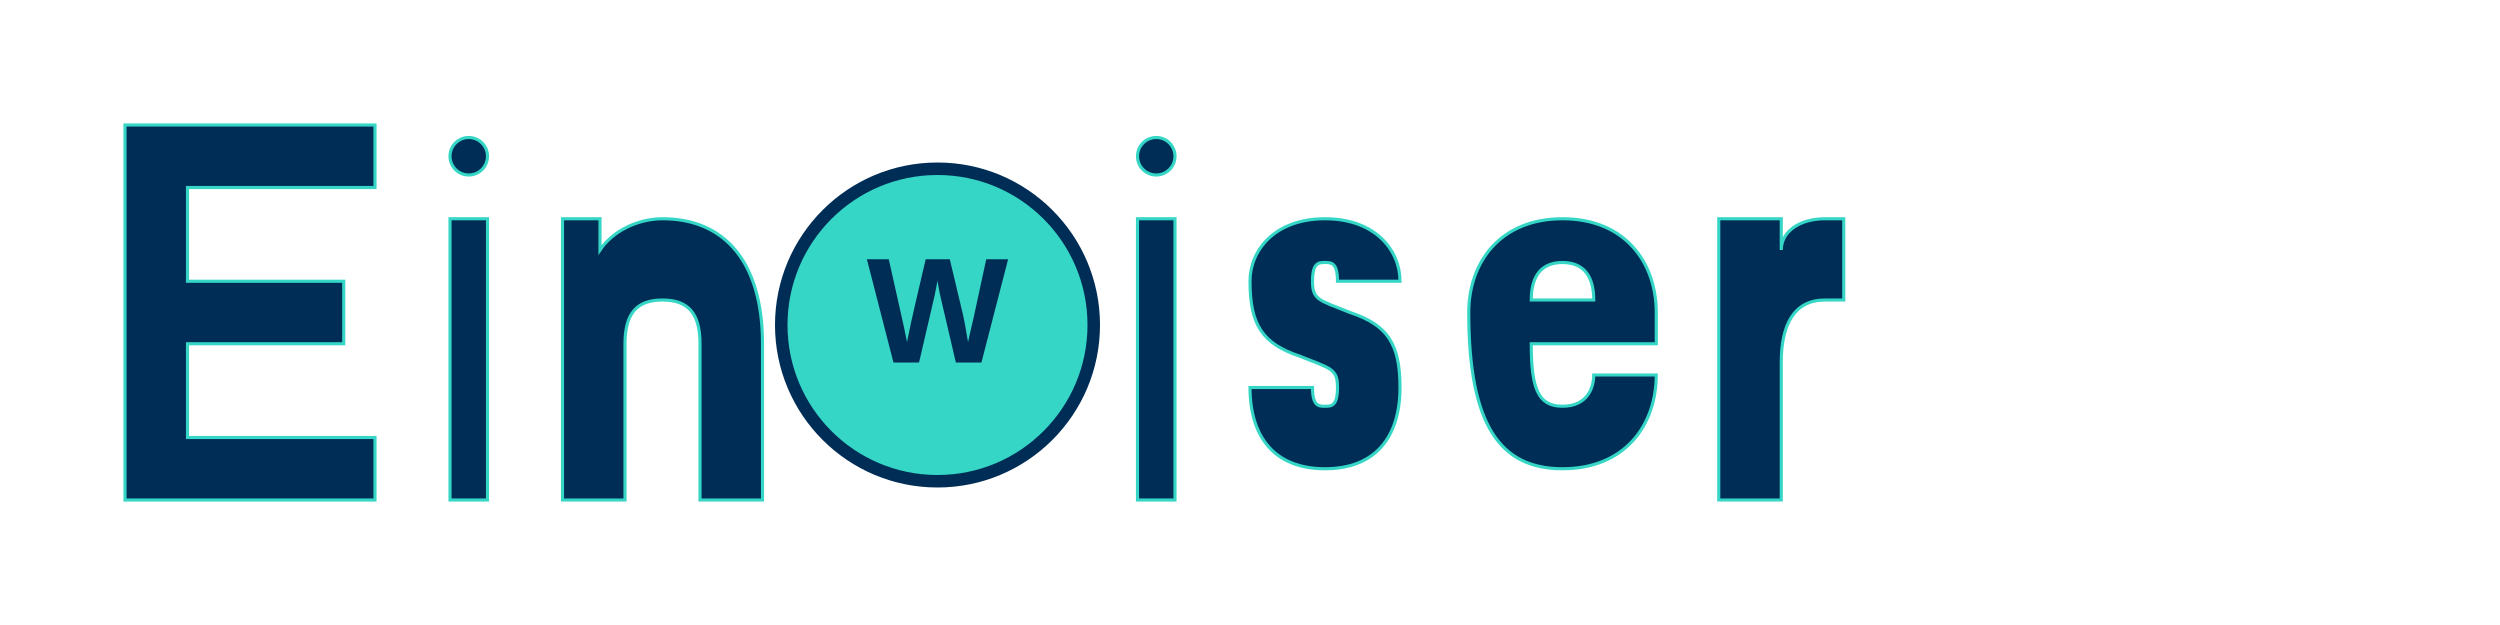
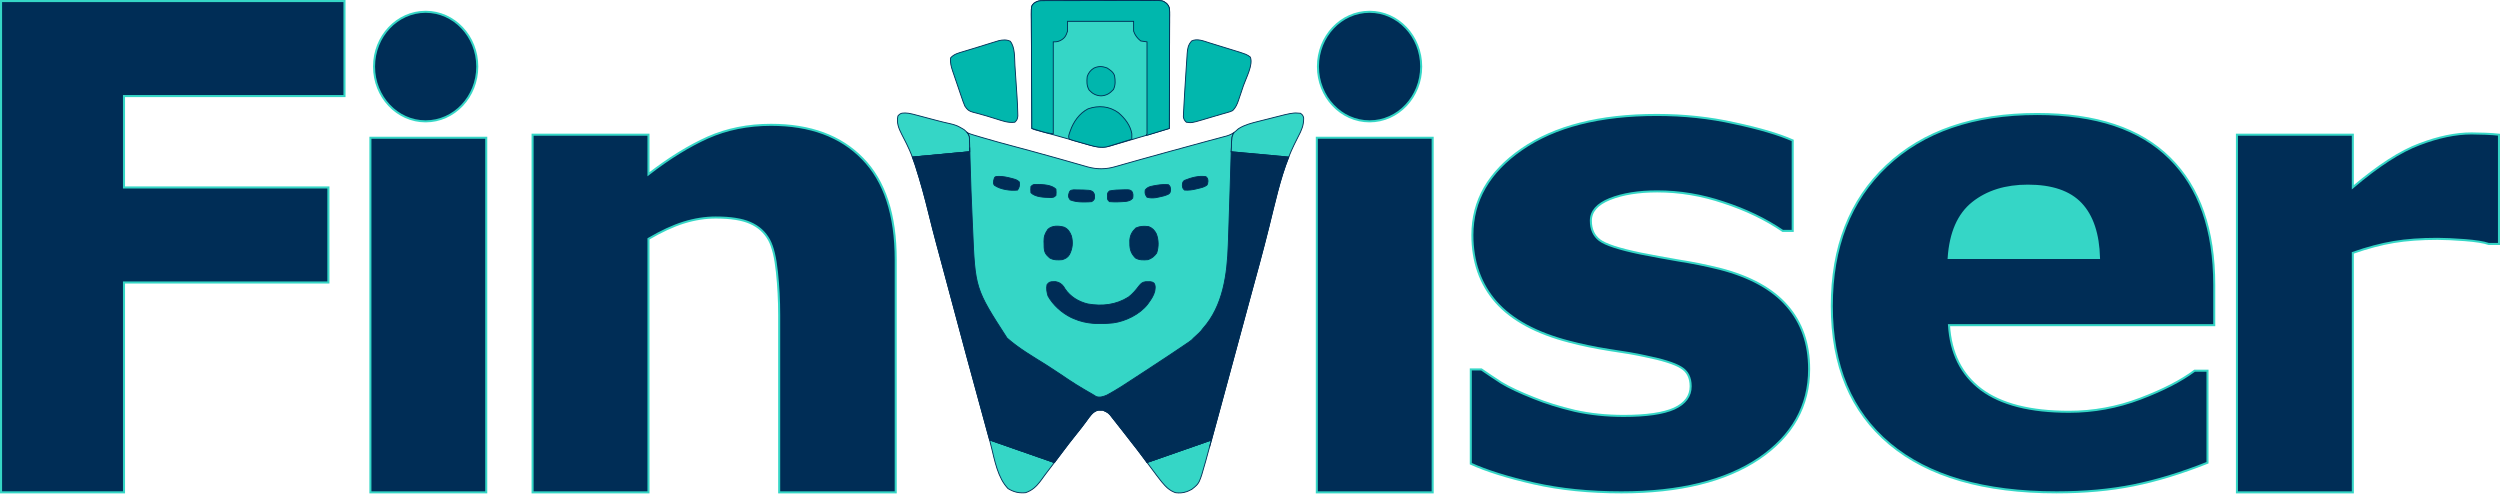
- <svg xmlns="http://www.w3.org/2000/svg" width="400" height="100" viewBox="0 0 400 100">
-   <path d="M20 20 L20 80 L60 80 L60 70 L30 70 L30 55 L55 55 L55 45 L30 45 L30 30 L60 30 L60 20 Z" fill="#002D56" stroke="#35d6c6" stroke-width="0.5" />
-   <circle cx="75" cy="25" r="3" fill="#002D56" stroke="#35d6c6" stroke-width="0.5" />
-   <rect x="72" y="35" width="6" height="45" fill="#002D56" stroke="#35d6c6" stroke-width="0.5" />
-   <path d="M90 35 L90 80 L100 80 L100 55 C100 50 102 48 106 48 C110 48 112 50 112 55 L112 80 L122 80 L122 55 C122 42 116 35 106 35 C102 35 98 37 96 40 L96 35 Z" fill="#002D56" stroke="#35d6c6" stroke-width="0.5" />
-   <circle cx="150" cy="52" r="25" fill="#35d6c6" stroke="#002D56" stroke-width="2" />
-   <text x="150" y="58" text-anchor="middle" font-family="Arial" font-size="24" font-weight="bold" fill="#002D56">W</text>
-   <circle cx="185" cy="25" r="3" fill="#002D56" stroke="#35d6c6" stroke-width="0.5" />
-   <rect x="182" y="35" width="6" height="45" fill="#002D56" stroke="#35d6c6" stroke-width="0.5" />
-   <path d="M200 45 C200 40 204 35 212 35 C220 35 224 40 224 45 L214 45 C214 42 213 42 212 42 C211 42 210 42 210 45 C210 48 211 48 216 50 C222 52 224 55 224 62 C224 70 220 75 212 75 C204 75 200 70 200 62 L210 62 C210 65 211 65 212 65 C213 65 214 65 214 62 C214 59 213 59 208 57 C202 55 200 52 200 45 Z" fill="#002D56" stroke="#35d6c6" stroke-width="0.5" />
-   <path d="M235 50 C235 42 240 35 250 35 C260 35 265 42 265 50 L265 55 L245 55 C245 62 246 65 250 65 C254 65 255 62 255 60 L265 60 C265 68 260 75 250 75 C240 75 235 68 235 50 Z M245 48 L255 48 C255 45 254 42 250 42 C246 42 245 45 245 48 Z" fill="#002D56" stroke="#35d6c6" stroke-width="0.5" />
-   <path d="M275 35 L275 80 L285 80 L285 58 C285 52 287 48 292 48 L295 48 L295 35 L292 35 C288 35 285 37 285 40 L285 35 Z" fill="#002D56" stroke="#35d6c6" stroke-width="0.5" />
+ <svg xmlns="http://www.w3.org/2000/svg" width="324.517mm" height="64.044mm" viewBox="0 0 324.517 64.044" version="1.1" id="svg1" xml:space="preserve">
+   <defs id="defs1">
+     <rect x="24.774" y="423.187" width="227.275" height="321.605" id="rect68" />
+     <rect x="57.088" y="568.045" width="98.019" height="78.234" id="rect67" />
+   </defs>
+   <g id="layer1" transform="translate(-44.70507,-20.58306)">
+     <path style="font-weight:bold;font-size:85.121px;line-height:1.6;-inkscape-font-specification:'sans-serif Bold';text-align:center;text-anchor:middle;fill:#002d56;fill-opacity:1;stroke:#35d6c6;stroke-width:0.266;stroke-opacity:1" d="m 369.089,52.249 h -1.337 q -0.961,-0.331 -3.092,-0.496 -2.131,-0.165 -3.552,-0.165 -3.218,0 -5.683,0.413 -2.465,0.413 -5.307,1.406 V 84.494 H 335.075 V 38.069 h 15.043 v 6.821 q 4.973,-4.217 8.65,-5.581 3.677,-1.406 6.769,-1.406 0.794,0 1.797,0.041 1.003,0.041 1.755,0.124 z" id="logor" />
+     <g id="logoe" transform="translate(-19.99447,-9.152622)" style="stroke:#35d6c6;stroke-opacity:1">
+       <path style="font-weight:bold;font-size:85.121px;line-height:1.6;-inkscape-font-specification:'sans-serif Bold';text-align:center;text-anchor:middle;fill:#002d56;fill-opacity:1;stroke:#35d6c6;stroke-width:0.266;stroke-opacity:1" d="m 352.124,71.943 h -34.432 q 0.334,5.457 4.179,8.351 3.886,2.894 11.408,2.894 4.764,0 9.235,-1.695 4.471,-1.695 7.062,-3.638 h 1.671 v 11.947 q -5.098,2.026 -9.611,2.935 -4.513,0.909 -9.987,0.909 -14.124,0 -21.646,-6.284 -7.522,-6.284 -7.522,-17.9 0,-11.493 7.104,-18.19 7.146,-6.738 19.556,-6.738 11.45,0 17.216,5.746 5.767,5.705 5.767,16.453 z" id="path8" />
+       <path style="font-weight:bold;font-size:85.121px;line-height:1.6;-inkscape-font-specification:'sans-serif Bold';text-align:center;text-anchor:middle;fill:#35d6c6;fill-opacity:1;stroke:#35d6c6;stroke-width:0.266;stroke-opacity:1" d="m 337.165,63.22 q -0.125,-4.671 -2.34,-7.028 -2.215,-2.356 -6.895,-2.356 -4.346,0 -7.146,2.232 -2.8,2.232 -3.134,7.152 z" id="path9" />
+     </g>
+     <path style="font-weight:bold;font-size:85.121px;line-height:1.6;-inkscape-font-specification:'sans-serif Bold';text-align:center;text-anchor:middle;fill:#002d56;fill-opacity:1;stroke:#35d6c6;stroke-width:0.266;stroke-opacity:1" d="m 279.542,68.495 q 0,7.193 -6.519,11.617 -6.519,4.382 -17.843,4.382 -6.268,0 -11.366,-1.158 -5.098,-1.158 -8.19,-2.563 v -12.237 h 1.379 q 1.128,0.785 2.591,1.736 1.504,0.909 4.22,1.984 2.34,0.951 5.307,1.654 2.967,0.661 6.352,0.661 4.429,0 6.561,-0.951 2.131,-0.992 2.131,-2.894 0,-1.695 -1.254,-2.439 -1.254,-0.785 -4.764,-1.488 -1.671,-0.372 -4.555,-0.785 -2.842,-0.455 -5.182,-1.075 -6.393,-1.654 -9.486,-5.126 -3.092,-3.514 -3.092,-8.723 0,-6.697 6.393,-11.121 6.435,-4.465 17.551,-4.465 5.265,0 10.071,1.075 4.847,1.034 7.563,2.232 V 50.554 h -1.295 q -3.343,-2.274 -7.647,-3.679 -4.262,-1.447 -8.65,-1.447 -3.635,0 -6.143,0.992 -2.465,0.992 -2.465,2.811 0,1.654 1.128,2.522 1.128,0.868 5.307,1.736 2.298,0.455 4.931,0.909 2.674,0.413 5.349,1.075 5.934,1.53 8.775,4.837 2.842,3.266 2.842,8.185 z" id="logos" />
+     <path style="font-weight:bold;font-size:85.121px;line-height:1.6;-inkscape-font-specification:'sans-serif Bold';text-align:center;text-anchor:middle;fill:#002d56;fill-opacity:1;stroke:#35d6c6;stroke-width:0.266;stroke-opacity:1" d="M 160.975,84.494 H 145.848 V 61.468 q 0,-2.811 -0.292,-5.581 -0.293,-2.811 -1.003,-4.134 -0.836,-1.53 -2.465,-2.232 -1.588,-0.703 -4.471,-0.703 -2.048,0 -4.179,0.661 -2.089,0.661 -4.555,2.108 V 84.494 H 113.839 V 38.069 h 15.043 v 5.126 q 4.012,-3.101 7.689,-4.754 3.719,-1.654 8.232,-1.654 7.605,0 11.867,4.382 4.304,4.382 4.304,13.105 z" id="logon" />
+     <path style="font-weight:bold;font-size:85.121px;line-height:1.6;-inkscape-font-specification:'sans-serif Bold';text-align:center;text-anchor:middle;fill:#002d56;fill-opacity:1;stroke:#35d6c6;stroke-width:0.271;stroke-opacity:1" d="M 89.422,33.053 H 60.801 V 44.917 H 87.333 V 57.252 H 60.801 V 84.492 H 44.84 v -63.773 h 44.582 z" id="logof" />
+     <g id="logomasscot" transform="matrix(0.1158861,0,0,0.1158861,128.2338,-5.620602)" style="mix-blend-mode:normal;stroke:#002d56;stroke-width:1.001;stroke-dasharray:none;stroke-opacity:1">
+       <path id="lefthand" d="M -2.324,34.23 C 0.101,39.102 2.253,43.992 4.18,49 h 0.572 l 63.705,-5.895 -0.027,-4.809 -0.133,-5.32 -0.002,-0.047 L 68,26 66.588,22.961 c -0.042,-0.068 -0.088,-0.131 -0.131,-0.197 l -0.901,-1.225 C 65.343,21.368 64.595,20.538 64.377,20.34 64.196,20.138 63.318,19.41 63.177,19.255 62.279,18.534 61.987,18.054 60.758,17.5 L 59.455,16.758 58.125,16 C 57.488,15.626 56.856,15.282 56.225,14.965 L 54.665,14.215 54.02,13.957 C 52.463,13.314 50.887,12.797 49.236,12.348 48.302,12.095 47.345,11.864 46.355,11.641 41.541,10.59 36.773,9.445 32.01,8.184 30.337,7.739 28.664,7.294 26.99,6.854 24.41,6.175 21.83,5.496 19.25,4.812 16.65,4.114 14.048,3.415 11.443,2.732 L 8.953,2.082 C 5.981,1.27 3.038,0.52 0,0 -1.415,-0.134 -2.728,-0.292 -3.959,-0.35 l -3.34,0.221 c -0.27,0.06 -0.536,0.132 -0.799,0.221 -0.069,0.023 -0.137,0.049 -0.205,0.074 -0.286,0.105 -0.568,0.224 -0.846,0.369 -0.017,0.009 -0.034,0.02 -0.051,0.029 -0.273,0.145 -0.541,0.314 -0.807,0.502 -0.048,0.034 -0.097,0.066 -0.145,0.102 -0.255,0.189 -0.507,0.405 -0.756,0.639 -0.317,0.297 -0.629,0.629 -0.938,1.006 -0.019,0.024 -0.039,0.041 -0.059,0.064 l -0.105,0.178 c -0.123,0.551 -0.182,1.082 -0.262,1.619 -0.056,0.381 -0.146,0.772 -0.182,1.146 -0.049,0.51 -0.039,1.004 -0.051,1.504 -0.01,0.398 -0.049,0.805 -0.037,1.197 0.011,0.364 0.067,0.717 0.096,1.076 0.041,0.51 0.064,1.024 0.139,1.525 0.051,0.345 0.141,0.682 0.207,1.023 0.098,0.505 0.181,1.013 0.309,1.512 0.003,0.012 0.007,0.023 0.01,0.035 0.424,1.652 1.004,3.276 1.688,4.902 0.697,1.657 1.502,3.315 2.359,5.004 1.545,2.925 3.041,5.865 4.514,8.826 z" transform="translate(297,353)" style="fill:#35d6c6;fill-opacity:1;stroke:#002d56;stroke-width:1.001;stroke-dasharray:none;stroke-opacity:1" />
+       <path id="leftleg" d="M 163.232,391.201 90.691,365.863 c 4.301,15.599 7.01,36.165 16.867,49.945 0.21,0.294 0.43,0.579 0.646,0.867 0.992,1.316 2.029,2.591 3.17,3.762 1.573,0.936 3.109,1.727 4.641,2.387 0.409,0.176 0.819,0.324 1.229,0.48 0.333,0.127 0.666,0.268 1,0.383 0.462,0.158 0.929,0.283 1.395,0.416 0.3,0.086 0.598,0.184 0.9,0.26 l 0.375,0.076 c 0.852,0.2 1.713,0.365 2.59,0.482 l 0.885,0.092 c 0.615,0.063 1.246,0.093 1.881,0.115 1.518,0.056 3.07,0.041 4.73,-0.129 3.733,-1.244 6.77,-3.029 9.451,-5.229 0.628,-0.515 1.215,-1.083 1.807,-1.645 0.383,-0.364 0.78,-0.711 1.15,-1.094 0.301,-0.31 0.583,-0.654 0.877,-0.977 1.738,-1.91 3.384,-3.972 5.012,-6.264 0.537,-0.761 1.078,-1.518 1.625,-2.271 l 1.895,-2.576 2.379,-3.16 c 0.841,-1.107 1.686,-2.212 2.531,-3.316 1.849,-2.412 3.665,-4.85 5.506,-7.268 z" transform="translate(297,353)" style="fill:#35d6c6;fill-opacity:1;stroke:#002d56;stroke-width:1.001;stroke-dasharray:none;stroke-opacity:1" />
+       <path id="rightleg" d="m 337.189,373.365 c 0.675,-2.485 1.351,-4.971 2.029,-7.455 l -72.225,25.227 c 3.544,4.811 7.08,9.626 10.729,14.361 l 1.84,2.377 c 1.294,1.682 2.565,3.356 3.867,4.975 0.484,0.601 1.012,1.138 1.508,1.721 1.508,1.773 3.043,3.506 4.764,5.006 0.399,0.348 0.83,0.66 1.246,0.988 0.379,0.299 0.742,0.617 1.137,0.898 0.377,0.269 0.791,0.498 1.184,0.75 0.469,0.3 0.921,0.619 1.414,0.893 0.385,0.213 0.808,0.383 1.209,0.578 0.553,0.27 1.089,0.559 1.674,0.793 0.493,0.191 0.999,0.359 1.521,0.508 0.128,0.025 0.241,0.039 0.361,0.059 0.403,0.05 0.796,0.082 1.189,0.115 0.155,-3.2e-4 0.299,-0.007 0.428,-0.023 0.236,0.044 0.497,0.081 0.764,0.113 0.183,0.008 0.36,0.001 0.541,0.006 0.843,0.02 1.669,5.2e-4 2.48,-0.057 0.261,-0.018 0.521,-0.036 0.779,-0.062 0.961,-0.098 1.91,-0.232 2.844,-0.438 0.012,-0.003 0.025,-0.003 0.037,-0.006 0.469,-0.114 0.88,-0.241 1.23,-0.383 0.386,-0.063 0.818,-0.178 1.271,-0.316 0.199,-0.065 0.398,-0.143 0.598,-0.213 0.552,-0.194 1.105,-0.421 1.658,-0.652 1.253,-0.524 2.509,-1.106 3.795,-1.814 2.173,-1.711 3.792,-2.996 5.133,-4.342 0.2,-0.201 0.386,-0.402 0.574,-0.604 0.123,-0.134 0.251,-0.267 0.369,-0.404 0.407,-0.472 0.786,-0.968 1.146,-1.496 0.09,-0.132 0.176,-0.273 0.264,-0.41 0.32,-0.498 0.63,-1.026 0.93,-1.607 0.039,-0.076 0.08,-0.144 0.119,-0.223 0.123,-0.245 0.246,-0.661 0.367,-0.924 0.771,-1.668 1.542,-3.807 2.389,-6.482 1.22,-3.83 2.537,-8.455 4.523,-15.643 0.492,-1.82 0.984,-3.641 1.482,-5.459 0.946,-3.44 1.887,-6.883 2.822,-10.326 0.003,-0.009 0.005,-0.018 0.008,-0.027 z" transform="translate(297,353)" style="fill:#35d6c6;fill-opacity:1;stroke:#002d56;stroke-width:1.001;stroke-dasharray:none;stroke-opacity:1" />
+       <path id="Pocket" d="M 425.748,49 H 425 l -63.707,-5.895 0.256,-5.199 0.035,-4.979 0.666,-6.027 c 0.033,-0.151 0.045,-0.313 0.082,-0.463 l 1.154,-3.217 0.002,-0.002 c 0.002,-0.002 0.004,-0.006 0.006,-0.008 v -0.002 l 0.002,-0.002 1.246,-1.9 c -2.69,1.97 -5.465,3.273 -9.297,4.34 L 352.562,26.375 c -2.155,0.587 -4.31,1.173 -6.465,1.758 -3.601,0.946 -7.2,1.896 -10.793,2.875 -6.045,1.663 -12.091,3.323 -18.143,4.963 -7.689,2.083 -15.373,4.181 -23.053,6.297 -3.302,0.91 -6.604,1.821 -9.908,2.727 -8.027,2.196 -16.055,4.392 -24.061,6.666 -3.993,1.136 -7.985,2.264 -11.982,3.385 -1.949,0.546 -3.898,1.094 -5.846,1.643 -2.748,0.794 -5.495,1.587 -8.25,2.357 l -2.574,0.717 c -10.589,3.136 -20.641,3.159 -31.297,0.207 l -3.074,-0.906 c -3.508,-0.986 -7.014,-1.976 -10.516,-2.986 -3.149,-0.909 -6.301,-1.807 -9.455,-2.697 -1.302,-0.367 -2.604,-0.735 -3.906,-1.102 l -1.977,-0.557 c -2.003,-0.565 -4.004,-1.131 -6.006,-1.699 -9.417,-2.674 -18.846,-5.29 -28.299,-7.832 L 134.977,41.656 C 129.818,40.268 124.66,38.883 119.5,37.5 106.622,34.06 93.757,30.588 80.982,26.777 L 77.469,25.719 74.107,24.727 71.014,23.779 c -2.449,-0.741 -4.181,-1.261 -6.039,-2.744 l 1.482,1.729 c 0.043,0.066 0.089,0.13 0.131,0.197 L 68,26 l 0.295,6.93 0.002,0.047 0.133,5.32 0.027,4.809 L 4.752,49 H 4.18 c 1.052,2.734 2.037,5.503 2.961,8.324 L 8,60 c 5.542,17.133 10.205,34.409 14.508,51.887 2.818,11.454 5.707,22.879 8.779,34.268 l 0.65,2.408 c 0.931,3.444 1.862,6.888 2.793,10.332 2.294,8.474 4.569,16.953 6.834,25.436 15.61,58.478 31.278,116.944 47.4,175.283 0.576,2.083 1.152,4.167 1.727,6.25 l 72.541,25.338 c 3.195,-4.196 6.404,-8.381 9.555,-12.611 4.287,-5.757 8.644,-11.44 13.15,-17.027 2.626,-3.243 5.243,-6.488 7.773,-9.807 l 1.758,-2.334 c 1.158,-1.535 2.314,-3.072 3.469,-4.609 3.655,-4.945 7.178,-11.052 13.598,-12.309 l 2.527,0.059 2.535,0.004 c 6.437,2.898 6.437,2.897 10.867,8.725 l 1.66,2.084 c 4.473,5.562 8.887,11.166 13.215,16.842 2.055,2.696 4.122,5.379 6.23,8.033 4.599,5.79 9.108,11.626 13.48,17.59 1.3,1.777 2.638,3.525 3.943,5.297 l 72.225,-25.227 c -0.679,2.484 -1.355,4.97 -2.029,7.455 0.802,-2.954 1.606,-5.908 2.414,-8.861 2.909,-10.628 5.802,-21.259 8.688,-31.893 0.474,-1.746 0.948,-3.494 1.422,-5.24 5.617,-20.696 11.22,-41.395 16.811,-62.098 4.08,-15.11 8.169,-30.218 12.268,-45.322 1.005,-3.703 2.01,-7.406 3.014,-11.109 2.524,-9.316 5.04,-18.635 7.592,-27.943 1.03,-3.754 2.059,-7.51 3.084,-11.266 L 393.062,167.5 c 3.676,-13.477 7.104,-27.014 10.516,-40.561 C 410.101,101.037 415.761,74.01 425.748,49 Z" transform="translate(297,353)" style="fill:#35d6c6;fill-opacity:1;stroke:#002d56;stroke-width:1.001;stroke-dasharray:none;stroke-opacity:1" />
+       <path id="righthand" d="m 439,0 -5.416,-0.357 c -0.638,0.016 -1.276,0.046 -1.914,0.098 -1.601,0.131 -3.198,0.365 -4.785,0.66 -2.048,0.381 -4.086,0.838 -6.08,1.326 L 417.875,2.484 c -2.11,0.527 -4.219,1.056 -6.328,1.586 -3.276,0.841 -6.552,1.682 -9.834,2.502 -2.159,0.537 -4.317,1.078 -6.475,1.623 L 392.125,8.984 c -7.735,1.934 -15.356,3.823 -22.021,7.91 l -1.252,0.887 c -1.431,1.379 -2.759,2.537 -4.109,3.525 l -1.246,1.9 -0.002,0.002 v 0.002 c -0.002,0.002 -0.004,0.006 -0.006,0.008 l -0.002,0.002 -1.154,3.217 c -0.037,0.15 -0.049,0.312 -0.082,0.463 l -0.666,6.027 -0.035,4.979 -0.256,5.199 L 425,49 h 0.748 c 1.777,-4.449 3.69,-8.835 5.77,-13.139 l 1.65,-3.318 c 0.366,-0.737 0.737,-1.471 1.104,-2.207 l 0.15,-0.312 0.348,-0.686 c 0.577,-1.154 1.151,-2.31 1.73,-3.463 0.879,-1.655 1.668,-3.218 2.383,-4.76 0.226,-0.486 0.392,-0.965 0.6,-1.447 0.484,-1.126 0.955,-2.249 1.33,-3.381 0.136,-0.41 0.262,-0.824 0.383,-1.238 0.111,-0.383 0.227,-0.764 0.324,-1.152 0.135,-0.538 0.244,-1.089 0.352,-1.641 0.068,-0.347 0.146,-0.689 0.203,-1.043 0.105,-0.656 0.175,-1.336 0.24,-2.021 0.027,-0.279 0.07,-0.547 0.09,-0.832 0.069,-0.989 0.1,-2.009 0.082,-3.078 -0.002,-0.009 -0.004,-0.018 -0.006,-0.027 l -0.551,-1.891 c -0.009,-0.022 -0.016,-0.049 -0.025,-0.07 l -0.893,-1.475 c -0.007,-0.008 -0.013,-0.017 -0.019,-0.025 z" transform="translate(297,353)" style="fill:#35d6c6;fill-opacity:1;stroke:#002d56;stroke-width:1.001;stroke-dasharray:none;stroke-opacity:1" />
+       <path id="Wbody" d="m 68.43,38.297 0.027,4.809 L 4.752,49 H 4.18 c 1.052,2.734 2.036,5.503 2.961,8.324 L 8,60 c 5.542,17.133 10.205,34.409 14.508,51.887 2.818,11.454 5.707,22.879 8.779,34.268 l 0.65,2.408 c 0.931,3.444 1.862,6.888 2.793,10.332 2.294,8.474 4.569,16.953 6.834,25.436 15.61,58.478 31.278,116.944 47.4,175.283 0.576,2.083 1.152,4.167 1.727,6.25 l 72.578,25.352 c 3.192,-4.193 6.37,-8.398 9.518,-12.625 4.287,-5.757 8.644,-11.44 13.15,-17.027 2.626,-3.243 5.243,-6.488 7.773,-9.807 l 1.758,-2.334 c 1.158,-1.535 2.314,-3.072 3.469,-4.609 3.655,-4.945 7.178,-11.052 13.598,-12.309 l 2.527,0.059 2.535,0.004 c 6.437,2.898 6.437,2.897 10.867,8.725 l 1.66,2.084 c 4.473,5.562 8.887,11.168 13.215,16.844 2.055,2.696 4.122,5.377 6.23,8.031 4.599,5.79 9.108,11.626 13.48,17.59 1.297,1.773 2.596,3.544 3.898,5.312 l 72.27,-25.242 c 0.128,-0.469 0.256,-0.937 0.385,-1.406 2.909,-10.628 5.802,-21.259 8.688,-31.893 0.474,-1.746 0.948,-3.494 1.422,-5.24 5.617,-20.696 11.22,-41.395 16.811,-62.098 4.08,-15.11 8.169,-30.218 12.268,-45.322 1.005,-3.703 2.01,-7.406 3.014,-11.109 2.524,-9.316 5.04,-18.635 7.592,-27.943 1.03,-3.754 2.059,-7.51 3.084,-11.266 L 393.062,167.5 c 3.676,-13.477 7.104,-27.014 10.516,-40.561 C 410.101,101.037 415.761,74.01 425.748,49 H 425 l -63.707,-5.895 c -0.05,1.894 -0.103,3.788 -0.16,5.682 -0.124,4.011 -0.248,8.022 -0.363,12.033 -0.179,6.339 -0.364,12.679 -0.561,19.018 -0.066,2.111 -0.132,4.223 -0.197,6.334 l -0.098,3.152 c -0.13,4.165 -0.26,8.329 -0.387,12.494 -0.404,13.262 -0.802,26.523 -1.303,39.781 -0.076,1.946 -0.151,3.892 -0.225,5.838 -1.092,32.721 -5.66,68.377 -28.438,93.75 -2.708,4.089 -6.337,6.738 -9.812,10.047 -2.651,2.801 -2.651,2.799 -5.623,4.914 l -3.123,2.117 c -1.748,1.19 -3.497,2.379 -5.252,3.559 L 304,263 c -3.784,2.554 -7.574,5.098 -11.375,7.627 l -1.688,1.123 c -8.824,5.876 -17.666,11.724 -26.57,17.477 -3.413,2.204 -6.821,4.412 -10.211,6.652 -10.483,6.954 -20.925,13.823 -32,19.801 -4.027,1.684 -7.965,3.1 -12.23,1.582 L 208,316 c -20.594,-11.961 -20.594,-11.961 -40.371,-25.254 -4.44,-2.984 -8.897,-5.925 -13.426,-8.773 -14.918,-9.381 -30.797,-18.476 -44,-30.23 C 74.446,196.336 74.446,196.337 71.682,128.971 c -0.091,-1.969 -0.184,-3.939 -0.277,-5.908 -1.154,-24.21 -2.002,-48.424 -2.646,-72.652 -0.055,-2.091 -0.111,-4.184 -0.168,-6.275 -0.054,-1.946 -0.107,-3.892 -0.16,-5.838 z" style="fill:#002d56;fill-opacity:1;stroke:#002d56;stroke-width:1.001;stroke-dasharray:none;stroke-opacity:1" transform="translate(297,353)" />
+       <path d="m 0,0 c 5.558,6.829 4.709,18.719 5.258,27.176 0.086,1.261 0.172,2.522 0.26,3.821 0.179,2.653 0.356,5.306 0.529,7.959 0.219,3.358 0.447,6.716 0.679,10.074 0.224,3.257 0.44,6.514 0.656,9.771 0.081,1.184 0.162,2.368 0.246,3.587 0.384,5.969 0.665,11.937 0.796,17.917 0.028,1.128 0.055,2.255 0.083,3.417 C 8.15,87.033 7.574,88.393 5.188,90.688 -2.155,91.732 -8.797,89.183 -15.75,87 c -2.406,-0.74 -4.812,-1.48 -7.219,-2.219 -1.167,-0.361 -2.333,-0.722 -3.535,-1.094 -2.894,-0.875 -5.793,-1.693 -8.715,-2.469 -0.779,-0.211 -1.557,-0.421 -2.36,-0.638 -1.399,-0.374 -2.802,-0.736 -4.208,-1.082 -4.634,-1.269 -6.391,-2.85 -9.026,-6.812 -1.499,-3.441 -2.696,-6.967 -3.891,-10.523 -0.349,-1.02 -0.699,-2.039 -1.059,-3.09 -0.734,-2.152 -1.464,-4.305 -2.188,-6.46 -1.108,-3.288 -2.238,-6.569 -3.37,-9.849 -0.712,-2.096 -1.423,-4.192 -2.133,-6.289 -0.337,-0.976 -0.675,-1.953 -1.023,-2.958 -1.704,-5.122 -2.937,-9.424 -2.337,-14.831 3.748,-4.392 9.081,-5.593 14.438,-7.188 1.408,-0.431 1.408,-0.431 2.844,-0.871 2.082,-0.636 4.165,-1.266 6.25,-1.892 3.112,-0.941 6.217,-1.901 9.32,-2.871 2.694,-0.84 5.392,-1.671 8.09,-2.5 1.322,-0.408 2.644,-0.818 3.964,-1.231 1.871,-0.584 3.747,-1.154 5.623,-1.724 1.08,-0.332 2.16,-0.665 3.273,-1.008 C -8.349,-1.64 -4.383,-2.045 0,0 Z" fill="#01b7ad" transform="translate(410.8125,272.3125)" id="leftnote" style="stroke:#002d56;stroke-width:1.001;stroke-dasharray:none;stroke-opacity:1" />
+       <path d="M 0,0 C 0.992,0.304 1.984,0.607 3.006,0.92 5.098,1.562 7.188,2.209 9.277,2.86 12.456,3.85 15.639,4.828 18.822,5.803 20.861,6.43 22.899,7.058 24.938,7.688 c 0.943,0.291 1.886,0.581 2.857,0.881 14.435,4.503 14.435,4.503 18.428,7.474 3.621,8.276 -4.838,23.723 -7.676,32.072 -0.953,2.814 -1.892,5.632 -2.83,8.451 -0.61,1.802 -1.222,3.604 -1.834,5.406 -0.276,0.837 -0.552,1.673 -0.837,2.535 -1.555,4.516 -3.101,8.053 -6.511,11.535 -2.906,1.301 -2.906,1.301 -6.5,2.312 -0.667,0.192 -1.334,0.383 -2.021,0.581 -1.559,0.446 -3.119,0.885 -4.682,1.318 -3.277,0.925 -6.536,1.903 -9.797,2.883 -2.5,0.741 -5,1.48 -7.5,2.219 -1.807,0.543 -1.807,0.543 -3.65,1.097 -11.89,3.447 -11.89,3.447 -17.85,2.591 -2.094,-2.11 -2.932,-3.414 -3.278,-6.385 0.046,-0.885 0.092,-1.771 0.14,-2.683 0.045,-1.012 0.091,-2.024 0.137,-3.066 0.066,-1.095 0.132,-2.191 0.2,-3.319 0.057,-1.148 0.115,-2.296 0.174,-3.479 0.191,-3.691 0.407,-7.379 0.627,-11.068 0.067,-1.192 0.134,-2.384 0.203,-3.613 0.404,-7.176 0.861,-14.348 1.362,-21.518 0.168,-2.448 0.327,-4.897 0.479,-7.347 0.225,-3.608 0.472,-7.214 0.725,-10.82 0.064,-1.091 0.127,-2.181 0.193,-3.305 0.449,-5.96 1.04,-9.849 5.037,-14.398 C -13.33,-5.025 -6.064,-1.905 0,0 Z" fill="#01b7ad" id="rightnote" transform="translate(633.4648,273.957)" style="stroke:#002d56;stroke-width:1.001;stroke-dasharray:none;stroke-opacity:1" />
+       <path d="M 0,0 C 0.75,-0.008 1.5,-0.015 2.273,-0.023 6.309,0.66 8.855,2.343 11.293,5.609 12.045,6.855 12.045,6.855 12.812,8.125 18.807,16.962 27.964,22.471 38.337,24.975 54.481,27.797 70.016,26.043 83.938,17.25 88.66,13.72 92.162,9.406 95.715,4.73 97.9,2.035 99.489,0.519 103,0.074 104.299,0.068 104.299,0.068 105.625,0.062 106.491,0.046 107.358,0.029 108.25,0.012 110.625,0.375 110.625,0.375 112.434,1.609 c 2.02,2.993 1.358,5.554 0.895,9.008 -1.242,4.872 -3.796,8.708 -6.703,12.758 -0.455,0.639 -0.91,1.279 -1.379,1.938 C 96.489,36.49 80.763,44.249 66.853,46.155 51.607,47.659 36.784,47.635 22.625,41.375 21.616,40.929 20.606,40.483 19.566,40.023 9.148,34.85 -0.57,26.224 -6.25,16 -7.559,11.781 -8.241,7.756 -7.375,3.375 -5.248,0.411 -3.574,-0.037 0,0 Z" fill="#002c56" transform="translate(459.375,541.625)" id="smile" style="stroke:#002d56;stroke-width:1.001;stroke-dasharray:none;stroke-opacity:1" />
+       <path d="M 0,0 C 4.53,2.133 6.509,5.369 8.211,9.855 10.116,17.238 9.447,23.811 6.016,30.602 c -2.178,3.449 -4.359,4.551 -8.145,5.812 -4.931,0.397 -9.629,0.55 -14,-2 -4.316,-3.825 -5.87,-5.941 -6.238,-11.766 -0.031,-1.495 -0.055,-2.99 -0.074,-4.484 -0.029,-0.739 -0.058,-1.477 -0.088,-2.238 -0.065,-5.656 1.198,-8.844 4.4,-13.512 C -13.374,-2.052 -6.001,-1.652 0,0 Z" fill="#002d57" transform="translate(471.1289,480.5859)" id="lefteye" style="stroke:#002d56;stroke-width:1.001;stroke-dasharray:none;stroke-opacity:1" />
+       <path d="m 0,0 c 4.27,1.786 6.252,3.942 8.375,7.938 2.737,6.916 2.777,14.607 0.438,21.625 C 6.051,33.276 3.401,35.533 -1,37 -5.887,37.394 -10.714,37.619 -15,35 -21.122,28.599 -21.364,23.88 -21.277,15.27 -20.766,9.236 -18.716,5.674 -14.438,1.5 -9.542,-0.636 -5.259,-0.745 0,0 Z" fill="#002d56" transform="translate(566,480)" id="righteye" style="stroke:#002d56;stroke-width:1.001;stroke-dasharray:none;stroke-opacity:1" />
+       <g id="CentreNote" style="stroke:#002d56;stroke-width:1.001;stroke-dasharray:none;stroke-opacity:1">
+         <path d="m 0,0 c 1.155,-0.006 2.31,-0.011 3.501,-0.017 1.274,-0.001 2.548,-0.002 3.86,-0.003 1.35,-0.005 2.7,-0.01 4.05,-0.015 3.674,-0.013 7.347,-0.02 11.021,-0.024 2.295,-0.003 4.591,-0.007 6.886,-0.012 7.181,-0.014 14.363,-0.023 21.544,-0.027 8.289,-0.004 16.579,-0.022 24.868,-0.051 6.407,-0.022 12.814,-0.032 19.221,-0.033 3.827,-0.001 7.653,-0.007 11.479,-0.025 3.602,-0.016 7.203,-0.019 10.805,-0.01 1.948,0.001 3.896,-0.013 5.843,-0.027 10.94,0.052 10.94,0.052 15.482,3.384 2.959,3.196 3.373,5.334 3.361,9.644 0.006,1.725 0.006,1.725 0.013,3.484 -0.011,1.257 -0.022,2.515 -0.033,3.81 -8.5e-4,1.34 -3.7e-4,2.681 0.001,4.021 8.6e-4,3.636 -0.017,7.272 -0.038,10.908 -0.019,3.801 -0.021,7.602 -0.024,11.403 -0.009,7.196 -0.034,14.393 -0.064,21.589 -0.034,8.193 -0.05,16.387 -0.065,24.58 -0.031,16.853 -0.084,33.706 -0.151,50.56 -4.056,1.218 -8.111,2.435 -12.167,3.653 -1.374,0.412 -2.748,0.825 -4.123,1.238 -11.147,3.347 -22.297,6.684 -33.478,9.915 -1.779,0.516 -3.556,1.037 -5.332,1.562 -2.659,0.785 -5.322,1.556 -7.986,2.324 -1.175,0.351 -1.175,0.351 -2.374,0.71 -8.558,2.431 -15.309,1.722 -23.708,-0.745 -1.299,-0.367 -1.299,-0.367 -2.623,-0.742 -2.802,-0.795 -5.599,-1.604 -8.396,-2.414 -1.929,-0.55 -3.859,-1.1 -5.789,-1.648 -3.857,-1.096 -7.713,-2.197 -11.568,-3.3 -4.881,-1.393 -9.771,-2.755 -14.667,-4.095 -0.684,-0.187 -1.368,-0.375 -2.073,-0.568 -3.136,-0.857 -6.273,-1.712 -9.41,-2.565 -1.623,-0.445 -1.623,-0.445 -3.279,-0.898 -1.396,-0.38 -1.396,-0.38 -2.821,-0.768 -2.207,-0.657 -2.207,-0.657 -4.207,-1.657 -0.117,-17.776 -0.205,-35.552 -0.259,-53.329 -0.026,-8.254 -0.061,-16.508 -0.118,-24.761 -0.05,-7.194 -0.082,-14.388 -0.093,-21.582 -0.006,-3.809 -0.022,-7.618 -0.058,-11.427 -0.034,-3.586 -0.044,-7.172 -0.037,-10.758 -0.002,-1.942 -0.029,-3.884 -0.057,-5.826 0.056,-9.496 0.056,-9.496 3.033,-12.575 C -6.299,0.374 -4.469,0.013 0,0 Z" fill="#35d6c6" id="path4" style="stroke:#002d56;stroke-width:1.001;stroke-dasharray:none;stroke-opacity:1" transform="translate(447.4391,226.8596)" />
+         <path d="m 447.44,226.86 3.501,-0.017 3.86,-0.003 c 1.35,-0.005 2.7,-0.01 4.05,-0.015 3.674,-0.013 7.347,-0.02 11.021,-0.024 2.295,-0.003 4.591,-0.007 6.886,-0.011 7.181,-0.014 14.363,-0.023 21.544,-0.027 8.289,-0.004 16.579,-0.022 24.868,-0.051 6.407,-0.022 12.814,-0.032 19.221,-0.033 3.827,-0.001 7.653,-0.007 11.479,-0.025 3.602,-0.017 7.203,-0.019 10.805,-0.01 1.948,10e-4 3.896,-0.013 5.843,-0.027 10.94,0.052 10.94,0.052 15.482,3.384 2.959,3.196 3.373,5.334 3.361,9.644 l 0.013,3.484 -0.033,3.81 c -8.5e-4,1.34 -3.7e-4,2.681 10e-4,4.021 8.6e-4,3.636 -0.017,7.272 -0.038,10.908 -0.019,3.801 -0.021,7.602 -0.024,11.403 -0.009,7.196 -0.034,14.393 -0.064,21.589 -0.034,8.193 -0.05,16.387 -0.065,24.58 -0.031,16.853 -0.084,33.706 -0.151,50.56 -3.768,1.171 -7.54,2.328 -11.316,3.473 -1.914,0.583 -3.824,1.177 -5.735,1.771 l -3.652,1.104 -3.364,1.031 C 562.094,377.98 563.491,377.296 564,376 v 0 -103 l -7,-1 c -3.908,-3.109 -6.344,-6.293 -8,-11 v -11 h -74 v 11 c -1.784,5.278 -3.083,7.867 -8,10.5 -3.063,1.388 -4.452,1.5 -8,1.5 v 103 c -7.875,-1.125 -7.875,-1.125 -11.402,-2.191 l -2.256,-0.674 -2.279,-0.697 -2.361,-0.709 c -1.902,-0.572 -3.802,-1.149 -5.701,-1.729 -0.117,-17.776 -0.205,-35.552 -0.259,-53.329 -0.026,-8.254 -0.061,-16.508 -0.118,-24.761 -0.05,-7.194 -0.082,-14.388 -0.093,-21.582 -0.007,-3.809 -0.022,-7.618 -0.058,-11.427 -0.034,-3.586 -0.044,-7.172 -0.037,-10.758 -0.002,-1.942 -0.029,-3.884 -0.057,-5.826 0.056,-9.496 0.056,-9.496 3.033,-12.575 3.729,-2.507 5.56,-2.868 10.029,-2.881 z" fill="#00b7ad" id="path5-5" style="stroke:#002d56;stroke-width:1.001;stroke-dasharray:none;stroke-opacity:1" />
+         <path d="m 0,0 c 7.088,5.994 13.442,14.215 14.938,23.562 0.02,2 0.022,4 0,6 -4.249,1.314 -8.5,2.626 -12.75,3.938 -1.207,0.373 -2.413,0.746 -3.656,1.131 -1.16,0.358 -2.32,0.715 -3.516,1.084 -1.068,0.33 -2.137,0.66 -3.237,1 -1.406,0.42 -1.406,0.42 -2.841,0.848 -0.931,0.305 -0.931,0.305 -1.88,0.615 -6.251,1.134 -11.84,0.238 -17.866,-1.514 -0.697,-0.195 -1.393,-0.39 -2.111,-0.591 -1.456,-0.41 -2.91,-0.826 -4.364,-1.246 -2.232,-0.644 -4.469,-1.268 -6.707,-1.89 -1.419,-0.402 -2.838,-0.806 -4.256,-1.211 C -48.916,31.54 -49.586,31.353 -50.275,31.161 -51.89,30.688 -53.48,30.133 -55.062,29.562 -56.694,26.3 -55.074,23.555 -53.996,20.211 -50.446,10.14 -43.793,0.531 -34.062,-4.438 -22.149,-8.546 -10.188,-7.459 0,0 Z" fill="#00b6ad" id="path9-6" transform="translate(532.0625,352.4375)" style="stroke:#002d56;stroke-width:1.001;stroke-dasharray:none;stroke-opacity:1" />
+         <path d="M 0,0 C 3.484,2.245 7.072,4.585 8.43,8.668 9.408,14.147 9.611,19.087 7.25,24.188 c -4.156,4.476 -7.861,6.814 -13.938,7.125 -5.604,-0.268 -9.566,-2.373 -13.375,-6.562 -2.75,-4.737 -2.691,-9.619 -2.125,-14.938 1.296,-4.138 3.635,-7.063 7.25,-9.438 C -9.867,-2.144 -5.323,-1.983 0,0 Z" fill="#00b6ad" id="path12" transform="translate(519.1875,302.1875)" style="stroke:#002d56;stroke-width:1.001;stroke-dasharray:none;stroke-opacity:1" />
+         <text xml:space="preserve" id="text67" style="text-align:start;writing-mode:lr-tb;direction:ltr;white-space:pre;shape-inside:url(#rect67);display:inline;fill:none;fill-opacity:1;stroke:#002d56;stroke-width:1.001;stroke-dasharray:none;stroke-opacity:1" />
+       </g>
+       <g id="PocketStiches" style="stroke:#002d56;stroke-width:1.001;stroke-dasharray:none;stroke-opacity:1">
+         <path d="m 0,0 c 19.043,0.247 19.043,0.247 22.062,2.586 1.943,2.556 1.638,4.539 1.25,7.645 -1.008,1.668 -1.008,1.668 -3,3 -2.837,0.274 -5.42,0.373 -8.25,0.312 -1.108,0.005 -1.108,0.005 -2.238,0.01 -4.843,-0.047 -8.968,-0.598 -13.512,-2.322 -2,-3 -2,-3 -1.75,-6.063 C -4.488,1.449 -3.903,0.335 0,0 Z" fill="#002c56" transform="translate(481.6875,438.7695)" id="path13" style="stroke:#002d56;stroke-width:1.001;stroke-dasharray:none;stroke-opacity:1" />
+         <path d="m 0,0 c 4.849,0.035 9.218,0.95 13.875,2.188 0.659,0.174 1.318,0.347 1.997,0.526 2.972,0.836 4.786,1.382 7.003,3.599 0.345,4.053 0.302,5.548 -2,9 C 12.933,16.255 1.536,14.664 -5.086,9.902 -6.125,8.312 -6.125,8.312 -5.875,4.688 -4.858,0.109 -4.411,0.138 0,0 Z" fill="#002c56" transform="translate(398.125,423.6875)" id="path14" style="stroke:#002d56;stroke-width:1.001;stroke-dasharray:none;stroke-opacity:1" />
+         <path d="M 0,0 C 0.706,-0.021 1.413,-0.041 2.141,-0.062 7.233,-0.101 7.233,-0.101 9.707,1.578 11.367,4.24 11.195,6.201 10.75,9.25 8.54,11.92 6.765,12.247 3.375,12.938 -2.778,13.497 -9.091,13.727 -15.25,13.25 c -2,-2 -2,-2 -2.266,-3.875 0.005,-0.701 0.01,-1.403 0.016,-2.125 -0.005,-0.701 -0.01,-1.403 -0.016,-2.125 C -17.25,3.25 -17.25,3.25 -15.25,1.25 -10.174,0.255 -5.154,0.038 0,0 Z" fill="#002a55" transform="translate(537.25,438.75)" id="path15" style="stroke:#002d56;stroke-width:1.001;stroke-dasharray:none;stroke-opacity:1" />
+         <path d="m 0,0 c 6.634,0.114 16.302,0.427 21.188,5.312 0.25,3.5 0.25,3.5 0,7 -2.504,2.504 -3.347,2.297 -6.812,2.312 -6.634,-0.114 -16.302,-0.427 -21.188,-5.312 -0.25,-3.5 -0.25,-3.5 0,-7 C -4.309,-0.191 -3.465,0.015 0,0 Z" fill="#002b56" transform="translate(440.8125,432.6875)" id="path16" style="stroke:#002d56;stroke-width:1.001;stroke-dasharray:none;stroke-opacity:1" />
+         <path d="M 0,0 C 2,2 2,2 2.438,5.438 2,9 2,9 -0.062,10.613 c -3.439,1.623 -6.645,2.4 -10.375,3.137 -1.277,0.263 -2.555,0.526 -3.871,0.797 C -17.922,14.99 -20.511,15.007 -24,14 -26.155,10.767 -26.469,9.748 -26,6 -22.882,1.626 -17.533,1.54 -12.602,0.57 -8.233,-0.121 -4.407,-0.367 0,0 Z" fill="#002955" transform="translate(588,433)" id="path17" style="stroke:#002d56;stroke-width:1.001;stroke-dasharray:none;stroke-opacity:1" />
+         <path d="M 0,0 C 2,2 2,2 2.312,4.938 2,8 2,8 0.965,9.555 -1.977,11.718 -5.254,12.368 -8.75,13.188 -9.786,13.453 -9.786,13.453 -10.844,13.725 -15.29,14.807 -19.394,15.353 -24,15 -26,13 -26,13 -26.438,9.562 -26,6 -26,6 -24.188,4.25 -16.445,1.214 -8.4,-1.266 0,0 Z" fill="#002a55" transform="translate(630,424)" id="path18" style="stroke:#002d56;stroke-width:1.001;stroke-dasharray:none;stroke-opacity:1" />
+       </g>
+       <text xml:space="preserve" id="text68" style="font-size:96px;text-align:start;writing-mode:lr-tb;direction:ltr;white-space:pre;shape-inside:url(#rect68);display:inline;fill:none;fill-opacity:1;stroke:#002d56;stroke-width:1.001;stroke-dasharray:none;stroke-opacity:1" />
+     </g>
+     <g id="logoi1">
+       <g id="g25" transform="matrix(0.9995969,0,0,0.9915163,33.94457,-8.357314)" style="stroke:#35d6c6;stroke-opacity:1">
+         <path style="font-weight:bold;font-size:85.121px;line-height:1.6;-inkscape-font-specification:'sans-serif Bold';text-align:center;text-anchor:middle;fill:#002d56;fill-opacity:1;stroke:#35d6c6;stroke-width:0.266;stroke-opacity:1" d="M 73.909,93.647 H 58.866 V 47.222 h 15.043 z" id="path1" />
+       </g>
+       <ellipse style="opacity:1;fill:#002d56;fill-opacity:1;stroke:#35d6c6;stroke-width:0.265;stroke-opacity:1" id="path24" cx="99.958" cy="29.225" rx="6.7" ry="7.11" />
+     </g>
+     <g id="logoi2">
+       <path style="font-weight:bold;font-size:85.121px;line-height:1.6;-inkscape-font-specification:'sans-serif Bold';text-align:center;text-anchor:middle;fill:#002d56;fill-opacity:1;stroke:#35d6c6;stroke-width:0.265;stroke-opacity:1" d="M 230.675,84.495 H 215.637 V 38.463 h 15.037 z" id="path5" />
+       <ellipse style="fill:#002d56;fill-opacity:1;stroke:#35d6c6;stroke-width:0.265;stroke-opacity:1" id="path24-9" cx="222.484" cy="29.225" rx="6.7" ry="7.11" />
+     </g>
+   </g>
</svg>
